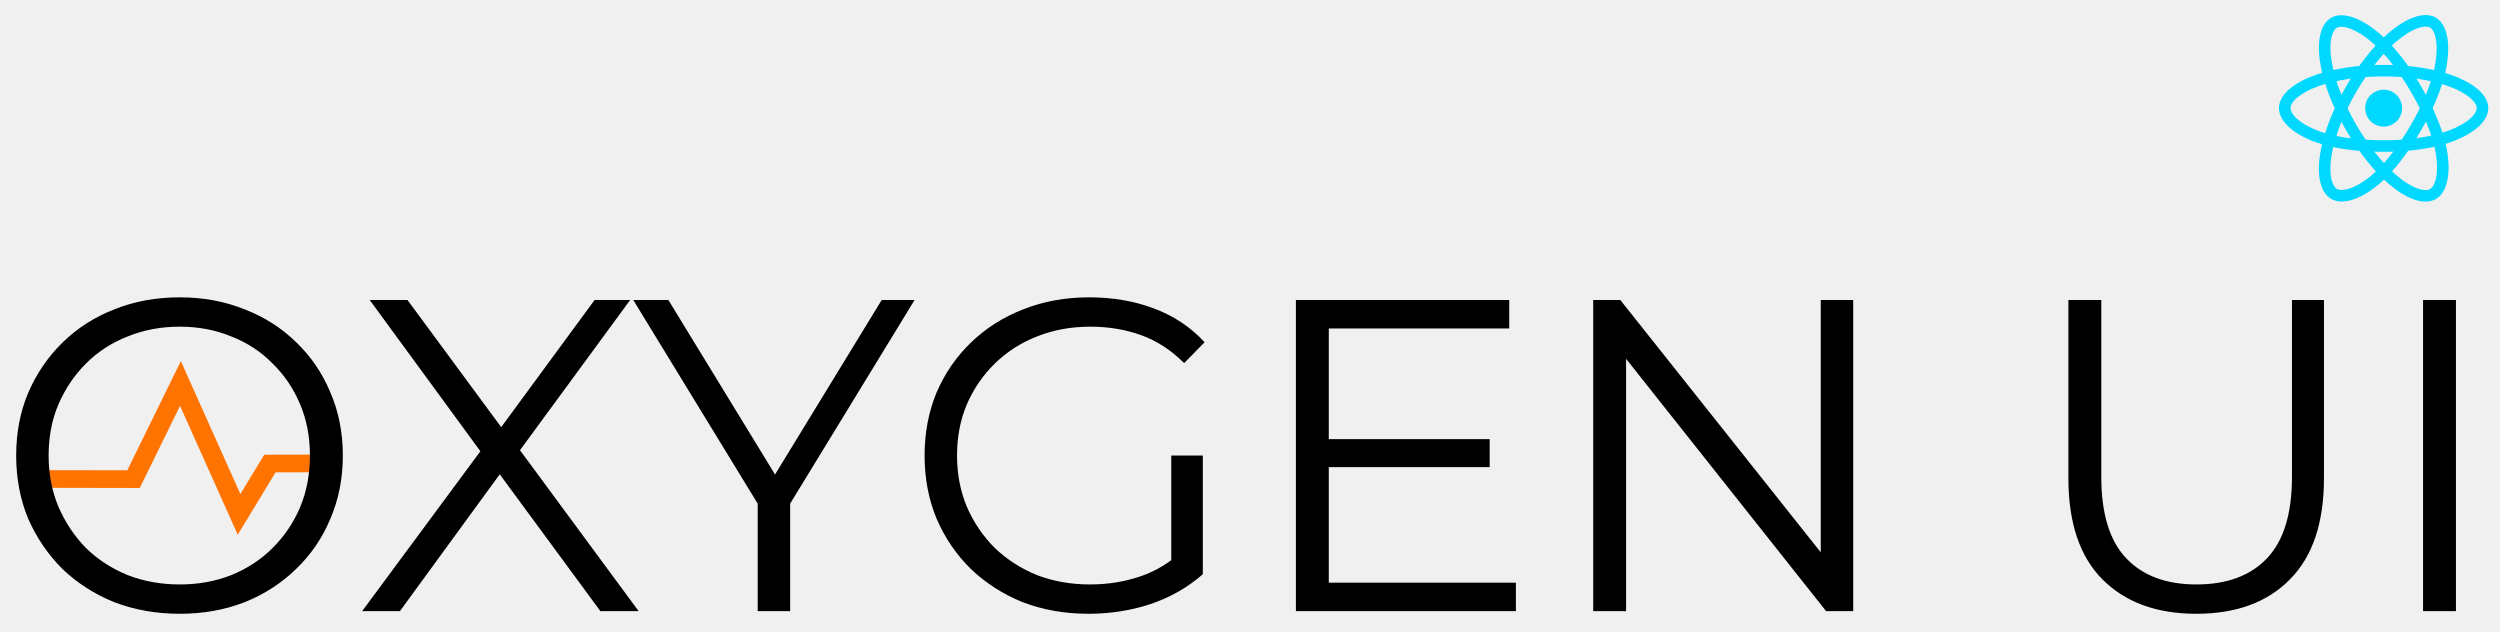
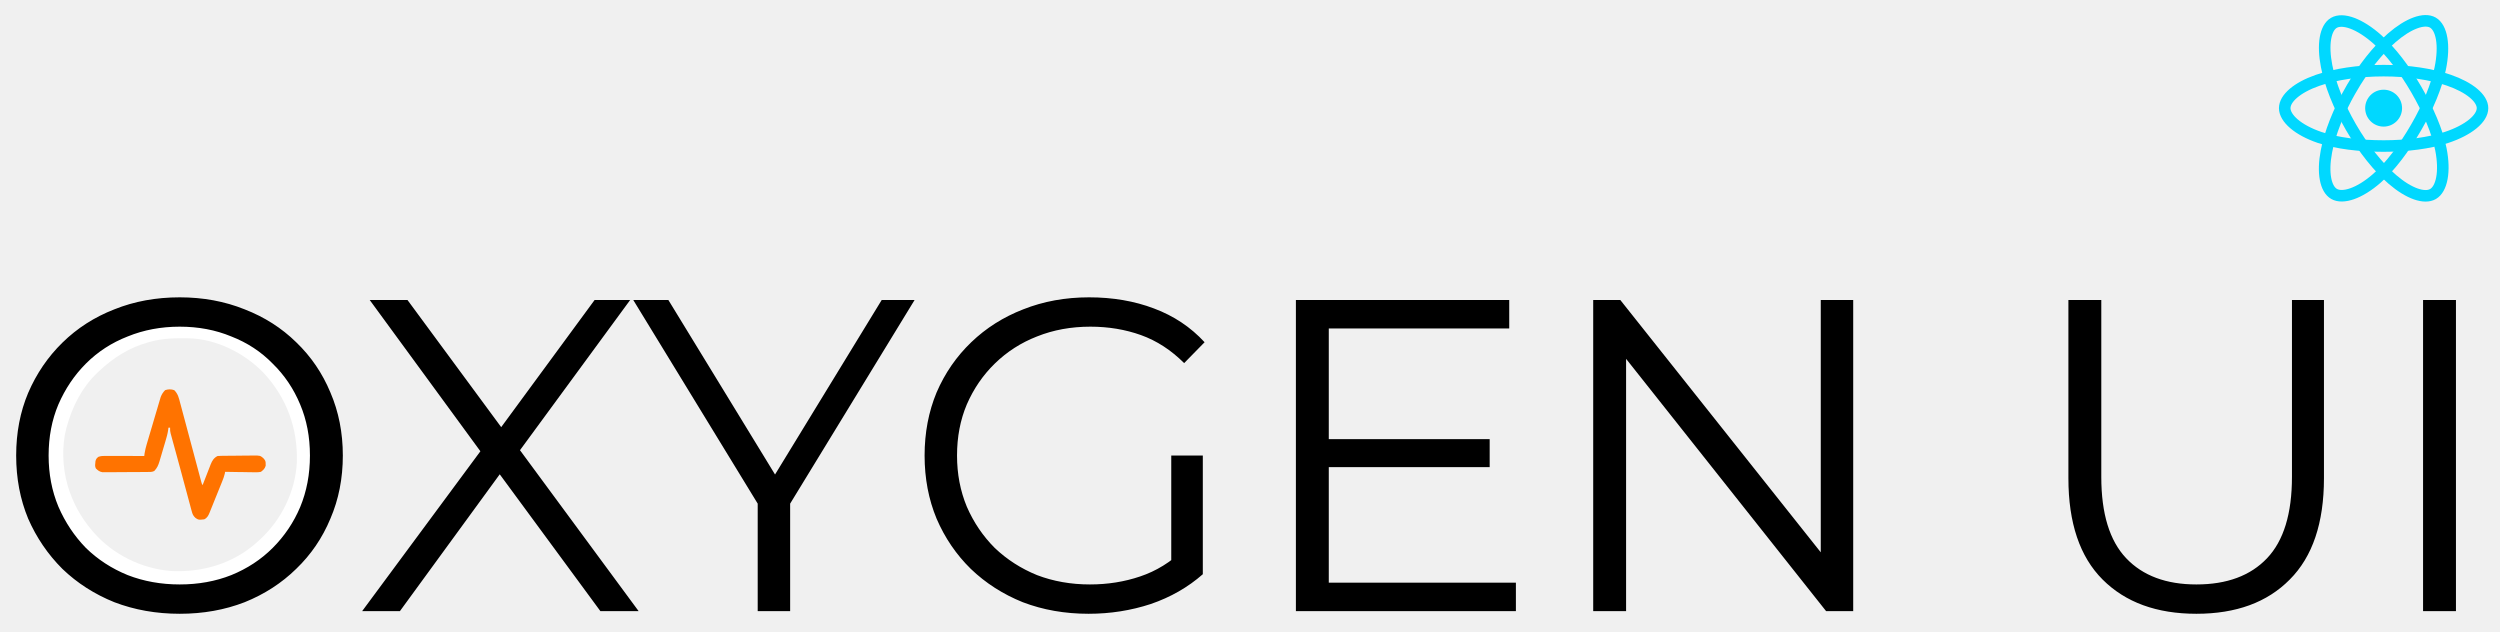
<svg xmlns="http://www.w3.org/2000/svg" width="360" height="91" viewBox="0 0 360 91" fill="none">
  <g clip-path="url(#clip0_226_133)">
-     <path d="M44.937 65.463L38.048 65.479L34.613 71.141L26.042 52L18.332 67.724L7 67.702C7.046 68.568 7.16 69.417 7.336 70.246L20.125 70.27L25.926 58.443L34.235 77L39.683 68.019L44.953 68.007C44.981 67.62 45 67.229 45 66.835C44.999 66.373 44.975 65.917 44.937 65.463Z" fill="#FF7300" />
+     <g transform="translate(26, 65.5) scale(0.12) translate(-159, -159)">
+       <path d="M156.3 0.047C158.678 0.05 161.055 0.027 163.433 0.001C177.536 -0.058 191.012 1.894 204.507 6.113C205.34 6.369 206.173 6.626 207.031 6.891C230.936 14.478 251.277 27.173 269.445 44.363C270.266 45.131 271.087 45.899 271.933 46.691C282.236 56.626 290.397 67.922 297.445 80.363C297.772 80.938 298.099 81.513 298.436 82.105C307.737 98.729 313.921 117.488 316.445 136.363C316.582 137.356 316.582 137.356 316.721 138.37C321.984 180.033 310.527 222.036 285.221 255.387C276.746 266.273 267.503 276.065 256.445 284.363C255.412 285.161 254.379 285.958 253.316 286.781C220.487 311.615 177.943 321.845 137.246 316.491C104.507 311.51 74.859 297.739 50.444 275.363C49.906 274.869 49.367 274.376 48.812 273.868C28.41 254.913 14.475 231.083 6.257 204.55C6.019 203.793 5.781 203.036 5.535 202.256C1.315 188.013 -0.114 173.96 0.007 159.175C0.01 158.37 0.014 157.565 0.017 156.735C0.279 113.453 17.586 74.721 47.878 43.906C61.111 30.868 76.577 21.007 93.445 13.363C94.058 13.084 94.671 12.806 95.302 12.519C102.726 9.215 110.234 6.712 118.07 4.613C118.809 4.414 119.548 4.215 120.309 4.01C132.283 0.962 143.997 0.013 156.3 0.047ZM122.445 23.363C121.34 23.66 121.34 23.66 120.214 23.964C97.612 30.161 78.363 42.37 61.444 58.363C60.634 59.109 59.823 59.855 58.987 60.624C40.623 78.121 29.081 101.102 22.445 125.363C22.254 126.036 22.063 126.708 21.867 127.402C16.256 148.199 17.375 174.873 23.445 195.363C23.659 196.093 23.873 196.823 24.094 197.576C29.89 216.659 39.515 234.191 52.444 249.363C53.245 250.31 54.045 251.258 54.87 252.234C78.199 278.811 112.256 295.476 147.445 298.363C185.123 300.296 221.922 289.601 250.359 264.199C251.39 263.256 252.418 262.311 253.445 261.363C254.21 260.663 254.21 260.663 254.99 259.95C280.332 236.536 296.826 202.48 298.569 167.886C299.773 126.895 286.402 90.58 258.445 60.363C235.578 36.744 201.549 19.673 168.343 19.124C152.629 18.895 137.672 18.996 122.445 23.363Z" fill="white" />
+       <path d="M151.445 81.362C155.924 85.762 157.011 90.834 158.545 96.721C158.827 97.762 159.109 98.803 159.399 99.876C160.326 103.31 161.235 106.748 162.144 110.187C162.785 112.574 163.427 114.961 164.07 117.348C165.759 123.626 167.433 129.908 169.104 136.19C171.141 143.836 173.192 151.478 175.243 159.119C176.838 165.062 178.429 171.005 180.013 176.95C180.449 178.585 180.449 178.585 180.895 180.253C181.44 182.295 181.983 184.337 182.524 186.379C182.764 187.275 183.004 188.17 183.25 189.093C183.562 190.265 183.562 190.265 183.88 191.459C184.403 193.424 184.403 193.424 185.445 195.362C185.787 194.475 186.13 193.587 186.483 192.672C187.762 189.365 189.055 186.064 190.352 182.765C190.91 181.339 191.465 179.911 192.016 178.482C192.811 176.422 193.618 174.369 194.429 172.316C194.671 171.68 194.913 171.044 195.162 170.39C196.969 165.87 199.016 162.577 203.445 160.362C205.046 160.247 206.653 160.193 208.258 160.17C209.26 160.154 210.261 160.137 211.293 160.121C215.881 160.076 220.468 160.035 225.056 160.012C227.475 159.996 229.894 159.969 232.312 159.93C235.8 159.876 239.285 159.854 242.773 159.839C243.851 159.816 244.93 159.794 246.041 159.77C254.427 159.794 254.427 159.794 258.127 162.753C260.498 165.423 261.249 166.362 261.132 169.862C261.136 170.595 261.14 171.327 261.144 172.081C260.048 175.658 258.397 177.07 255.445 179.362C252.138 180.048 248.915 179.946 245.55 179.851C244.129 179.84 244.129 179.84 242.679 179.829C239.663 179.801 236.648 179.739 233.632 179.675C231.583 179.65 229.535 179.627 227.486 179.607C222.471 179.552 217.458 179.465 212.445 179.362C212.33 180.056 212.215 180.749 212.097 181.464C211.363 184.728 210.253 187.641 209.003 190.745C208.76 191.353 208.517 191.961 208.266 192.588C207.476 194.556 206.68 196.522 205.882 198.487C205.335 199.841 204.788 201.194 204.242 202.547C203.154 205.237 202.062 207.925 200.968 210.612C199.634 213.889 198.321 217.174 197.011 220.46C196.323 222.157 195.635 223.854 194.945 225.55C194.644 226.314 194.343 227.078 194.032 227.865C192.451 231.693 191.214 234.431 187.445 236.362C180.589 237.124 180.589 237.124 176.942 234.696C174.051 231.995 173.403 230.316 172.383 226.529C172.055 225.346 171.727 224.163 171.389 222.944C171.049 221.648 170.71 220.351 170.371 219.054C170.003 217.701 169.633 216.349 169.262 214.997C168.276 211.389 167.312 207.776 166.353 204.16C165.362 200.44 164.351 196.724 163.342 193.008C161.752 187.146 160.174 181.28 158.604 175.412C156.779 168.588 154.921 161.774 153.042 154.964C152.346 152.43 151.65 149.895 150.954 147.361C150.534 145.83 150.113 144.299 149.69 142.768C149.122 140.701 148.559 138.631 147.999 136.562C147.543 134.888 147.543 134.888 147.077 133.182C146.445 130.362 146.445 130.362 146.445 126.362C145.785 126.362 145.125 126.362 144.445 126.362C144.333 127.326 144.221 128.291 144.106 129.284C143.449 133.857 142.177 138.199 140.863 142.62C140.607 143.486 140.352 144.352 140.089 145.245C139.549 147.066 139.007 148.886 138.462 150.706C137.634 153.482 136.823 156.264 136.013 159.046C135.485 160.821 134.956 162.596 134.425 164.37C134.187 165.197 133.948 166.025 133.702 166.877C132.306 171.465 130.858 174.841 127.445 178.362C124.726 179.722 122.558 179.512 119.514 179.539C118.269 179.552 117.024 179.565 115.741 179.578C114.375 179.587 113.01 179.594 111.644 179.601C110.957 179.605 110.27 179.609 109.562 179.613C105.926 179.634 102.289 179.648 98.652 179.658C94.899 179.669 91.147 179.703 87.394 179.743C84.506 179.769 81.617 179.777 78.729 179.781C77.346 179.786 75.963 179.797 74.58 179.816C72.641 179.84 70.702 179.837 68.764 179.832C67.111 179.841 67.111 179.841 65.424 179.85C61.751 179.249 60.094 177.924 57.445 175.362C56.221 172.915 56.428 171.629 56.695 168.925C56.762 168.142 56.829 167.36 56.898 166.554C57.549 163.944 58.34 163.001 60.445 161.362C63.448 160.361 65.422 160.241 68.559 160.249C69.6 160.249 70.641 160.249 71.713 160.249C72.835 160.254 73.957 160.259 75.113 160.265C76.263 160.266 77.413 160.268 78.597 160.269C82.276 160.275 85.954 160.287 89.632 160.3C92.124 160.305 94.615 160.31 97.107 160.314C103.22 160.325 109.332 160.341 115.445 160.362C115.571 159.349 115.697 158.336 115.827 157.292C116.414 153.56 117.266 150.117 118.331 146.497C118.52 145.85 118.708 145.204 118.903 144.538C119.522 142.423 120.149 140.311 120.777 138.198C121.214 136.718 121.652 135.238 122.089 133.758C123.004 130.665 123.924 127.574 124.845 124.484C126.023 120.532 127.186 116.575 128.345 112.618C129.242 109.563 130.15 106.511 131.061 103.46C131.494 102.003 131.923 100.545 132.348 99.085C132.945 97.043 133.556 95.006 134.171 92.969C134.514 91.811 134.857 90.653 135.211 89.46C136.531 86.146 137.991 83.941 140.445 81.362C144.191 80.114 147.734 80.009 151.445 81.362Z" fill="#FF7300" />
+     </g>
    <path d="M25.88 88.384C22.509 88.384 19.373 87.829 16.472 86.72C13.613 85.568 11.117 83.968 8.984 81.92C6.893 79.829 5.251 77.419 4.056 74.688C2.904 71.915 2.328 68.885 2.328 65.6C2.328 62.315 2.904 59.307 4.056 56.576C5.251 53.803 6.893 51.392 8.984 49.344C11.117 47.253 13.613 45.653 16.472 44.544C19.331 43.392 22.467 42.816 25.88 42.816C29.251 42.816 32.365 43.392 35.224 44.544C38.083 45.653 40.557 47.232 42.648 49.28C44.781 51.328 46.424 53.739 47.576 56.512C48.771 59.285 49.368 62.315 49.368 65.6C49.368 68.885 48.771 71.915 47.576 74.688C46.424 77.461 44.781 79.872 42.648 81.92C40.557 83.968 38.083 85.568 35.224 86.72C32.365 87.829 29.251 88.384 25.88 88.384ZM25.88 84.16C28.568 84.16 31.043 83.712 33.304 82.816C35.608 81.877 37.592 80.576 39.256 78.912C40.963 77.205 42.285 75.243 43.224 73.024C44.163 70.763 44.632 68.288 44.632 65.6C44.632 62.912 44.163 60.459 43.224 58.24C42.285 55.979 40.963 54.016 39.256 52.352C37.592 50.645 35.608 49.344 33.304 48.448C31.043 47.509 28.568 47.04 25.88 47.04C23.192 47.04 20.696 47.509 18.392 48.448C16.088 49.344 14.083 50.645 12.376 52.352C10.712 54.016 9.389 55.979 8.408 58.24C7.469 60.459 7 62.912 7 65.6C7 68.245 7.469 70.699 8.408 72.96C9.389 75.221 10.712 77.205 12.376 78.912C14.083 80.576 16.088 81.877 18.392 82.816C20.696 83.712 23.192 84.16 25.88 84.16ZM52.151 88L70.519 63.168V66.816L53.239 43.2H58.678L73.207 62.912L71.094 62.976L85.623 43.2H90.743L73.654 66.496V63.168L91.959 88H86.454L70.966 66.944H72.951L57.59 88H52.151ZM109.109 88V71.36L110.197 74.304L91.189 43.2H96.245L112.949 70.528H110.261L126.965 43.2H131.701L112.693 74.304L113.781 71.36V88H109.109ZM156.757 88.384C153.343 88.384 150.186 87.829 147.285 86.72C144.426 85.568 141.93 83.968 139.797 81.92C137.706 79.872 136.063 77.461 134.869 74.688C133.717 71.915 133.141 68.885 133.141 65.6C133.141 62.315 133.717 59.285 134.869 56.512C136.063 53.739 137.727 51.328 139.861 49.28C141.994 47.232 144.49 45.653 147.349 44.544C150.25 43.392 153.407 42.816 156.821 42.816C160.234 42.816 163.349 43.349 166.165 44.416C169.023 45.483 171.455 47.104 173.461 49.28L170.517 52.288C168.639 50.411 166.57 49.067 164.309 48.256C162.047 47.445 159.615 47.04 157.013 47.04C154.239 47.04 151.679 47.509 149.333 48.448C147.029 49.344 145.002 50.645 143.253 52.352C141.546 54.016 140.202 55.979 139.22 58.24C138.282 60.459 137.812 62.912 137.812 65.6C137.812 68.245 138.282 70.699 139.22 72.96C140.202 75.221 141.546 77.205 143.253 78.912C145.002 80.576 147.029 81.877 149.333 82.816C151.679 83.712 154.218 84.16 156.949 84.16C159.509 84.16 161.919 83.776 164.181 83.008C166.485 82.24 168.597 80.939 170.517 79.104L173.205 82.688C171.071 84.565 168.575 85.995 165.717 86.976C162.858 87.915 159.871 88.384 156.757 88.384ZM168.661 82.112V65.6H173.205V82.688L168.661 82.112ZM190.833 63.232H214.513V67.264H190.833V63.232ZM191.345 83.904H218.289V88H186.609V43.2H217.329V47.296H191.345V83.904ZM229.421 88V43.2H233.325L264.237 82.112H262.189V43.2H266.861V88H262.957L232.109 49.088H234.157V88H229.421ZM316.282 88.384C310.564 88.384 306.063 86.741 302.778 83.456C299.492 80.171 297.85 75.307 297.85 68.864V43.2H302.586V68.672C302.586 73.963 303.78 77.867 306.17 80.384C308.559 82.901 311.93 84.16 316.282 84.16C320.676 84.16 324.068 82.901 326.458 80.384C328.847 77.867 330.042 73.963 330.042 68.672V43.2H334.65V68.864C334.65 75.307 333.007 80.171 329.722 83.456C326.479 86.741 321.999 88.384 316.282 88.384ZM348.921 88V43.2H353.657V88H348.921Z" fill="black" />
    <path d="M343.241 18.231C344.708 18.231 345.898 17.041 345.898 15.574C345.898 14.107 344.708 12.917 343.241 12.917C341.774 12.917 340.584 14.107 340.584 15.574C340.584 17.041 341.774 18.231 343.241 18.231Z" fill="#00D8FF" />
    <path fill-rule="evenodd" clip-rule="evenodd" d="M343.241 10.172C346.808 10.172 350.122 10.684 352.621 11.544C355.631 12.581 357.482 14.151 357.482 15.574C357.482 17.056 355.52 18.725 352.287 19.796C349.843 20.606 346.627 21.029 343.241 21.029C339.769 21.029 336.482 20.632 334.01 19.787C330.883 18.718 329 17.028 329 15.574C329 14.163 330.767 12.604 333.735 11.569C336.243 10.695 339.639 10.172 343.241 10.172H343.241Z" stroke="#00D8FF" stroke-width="1.663" />
    <path fill-rule="evenodd" clip-rule="evenodd" d="M338.539 12.889C340.321 9.799 342.42 7.184 344.413 5.449C346.815 3.359 349.1 2.54 350.332 3.251C351.616 3.991 352.082 6.525 351.395 9.86C350.876 12.382 349.635 15.379 347.943 18.312C346.209 21.32 344.223 23.969 342.257 25.688C339.769 27.863 337.363 28.65 336.104 27.923C334.882 27.219 334.414 24.909 335 21.821C335.496 19.212 336.739 16.009 338.538 12.889L338.539 12.889Z" stroke="#00D8FF" stroke-width="1.663" />
    <path fill-rule="evenodd" clip-rule="evenodd" d="M338.543 18.32C336.756 15.234 335.539 12.109 335.031 9.515C334.42 6.391 334.852 4.002 336.083 3.289C337.366 2.547 339.793 3.408 342.34 5.669C344.265 7.379 346.242 9.95 347.939 12.881C349.678 15.885 350.982 18.929 351.489 21.491C352.131 24.733 351.611 27.21 350.353 27.938C349.132 28.645 346.897 27.897 344.515 25.846C342.502 24.114 340.348 21.437 338.543 18.32V18.32Z" stroke="#00D8FF" stroke-width="1.663" />
  </g>
  <defs>
    <clipPath id="clip0_226_133">
      <rect width="360" height="91" fill="black" />
    </clipPath>
  </defs>
</svg>
